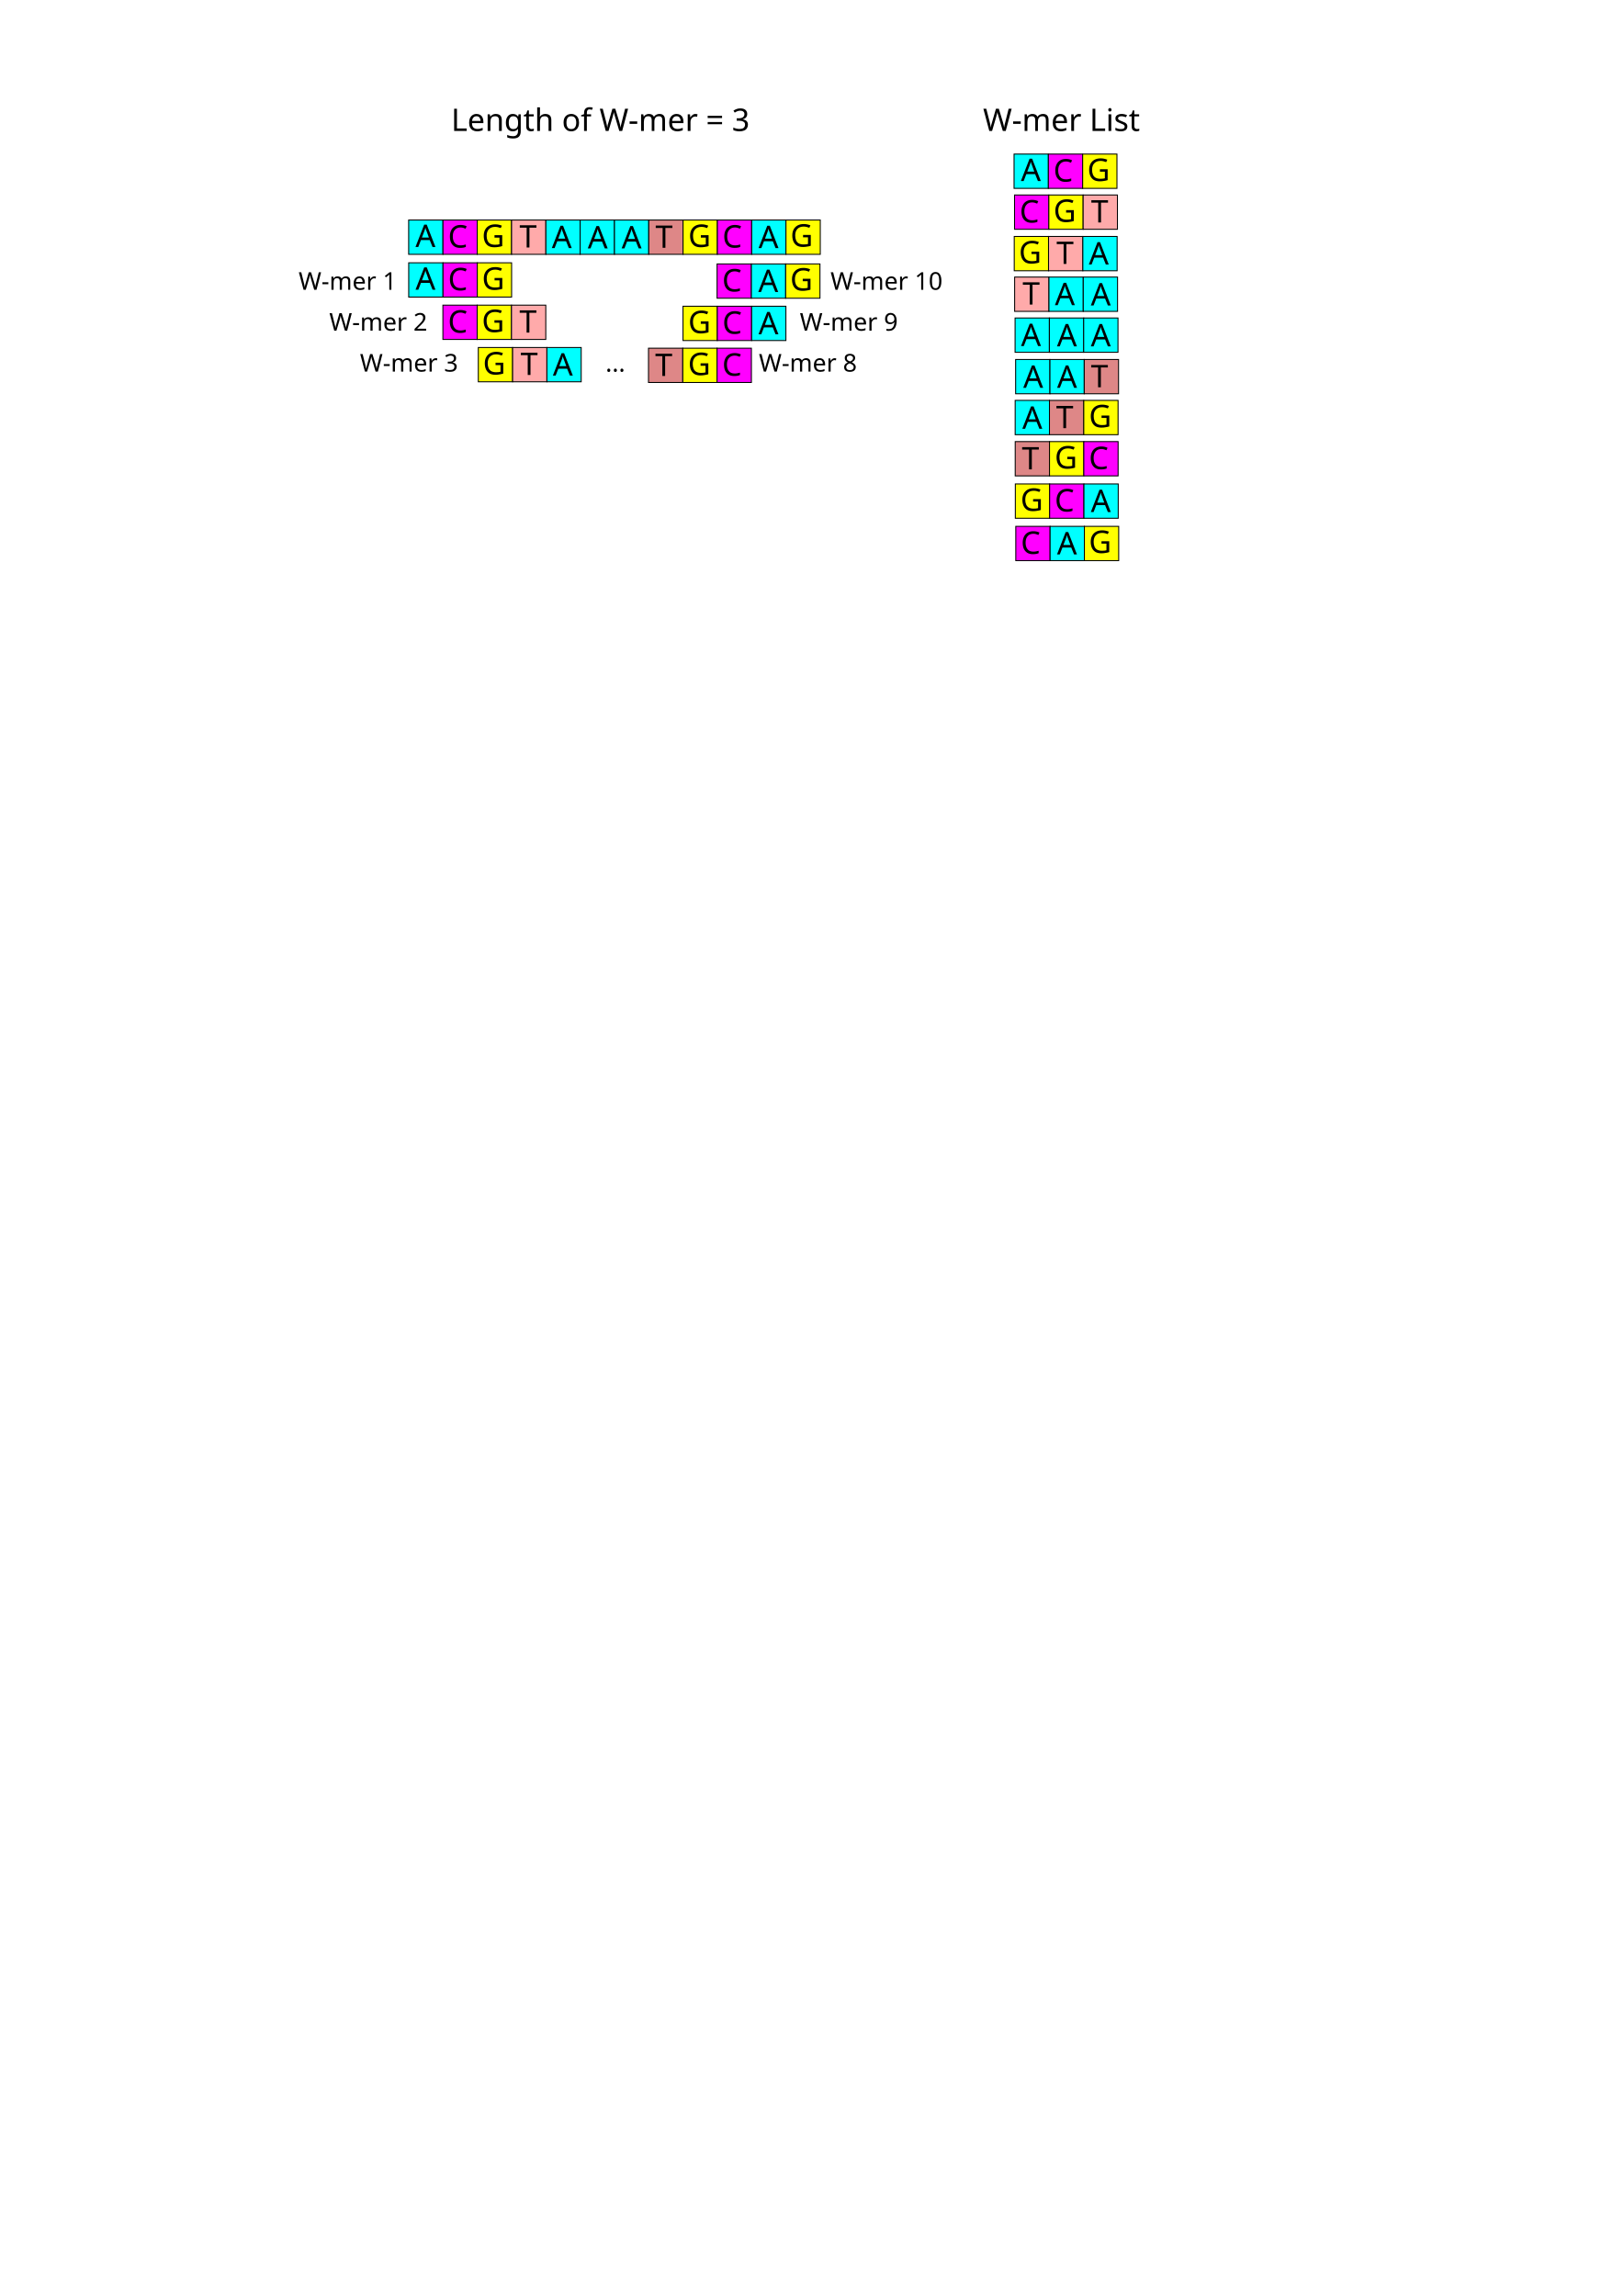
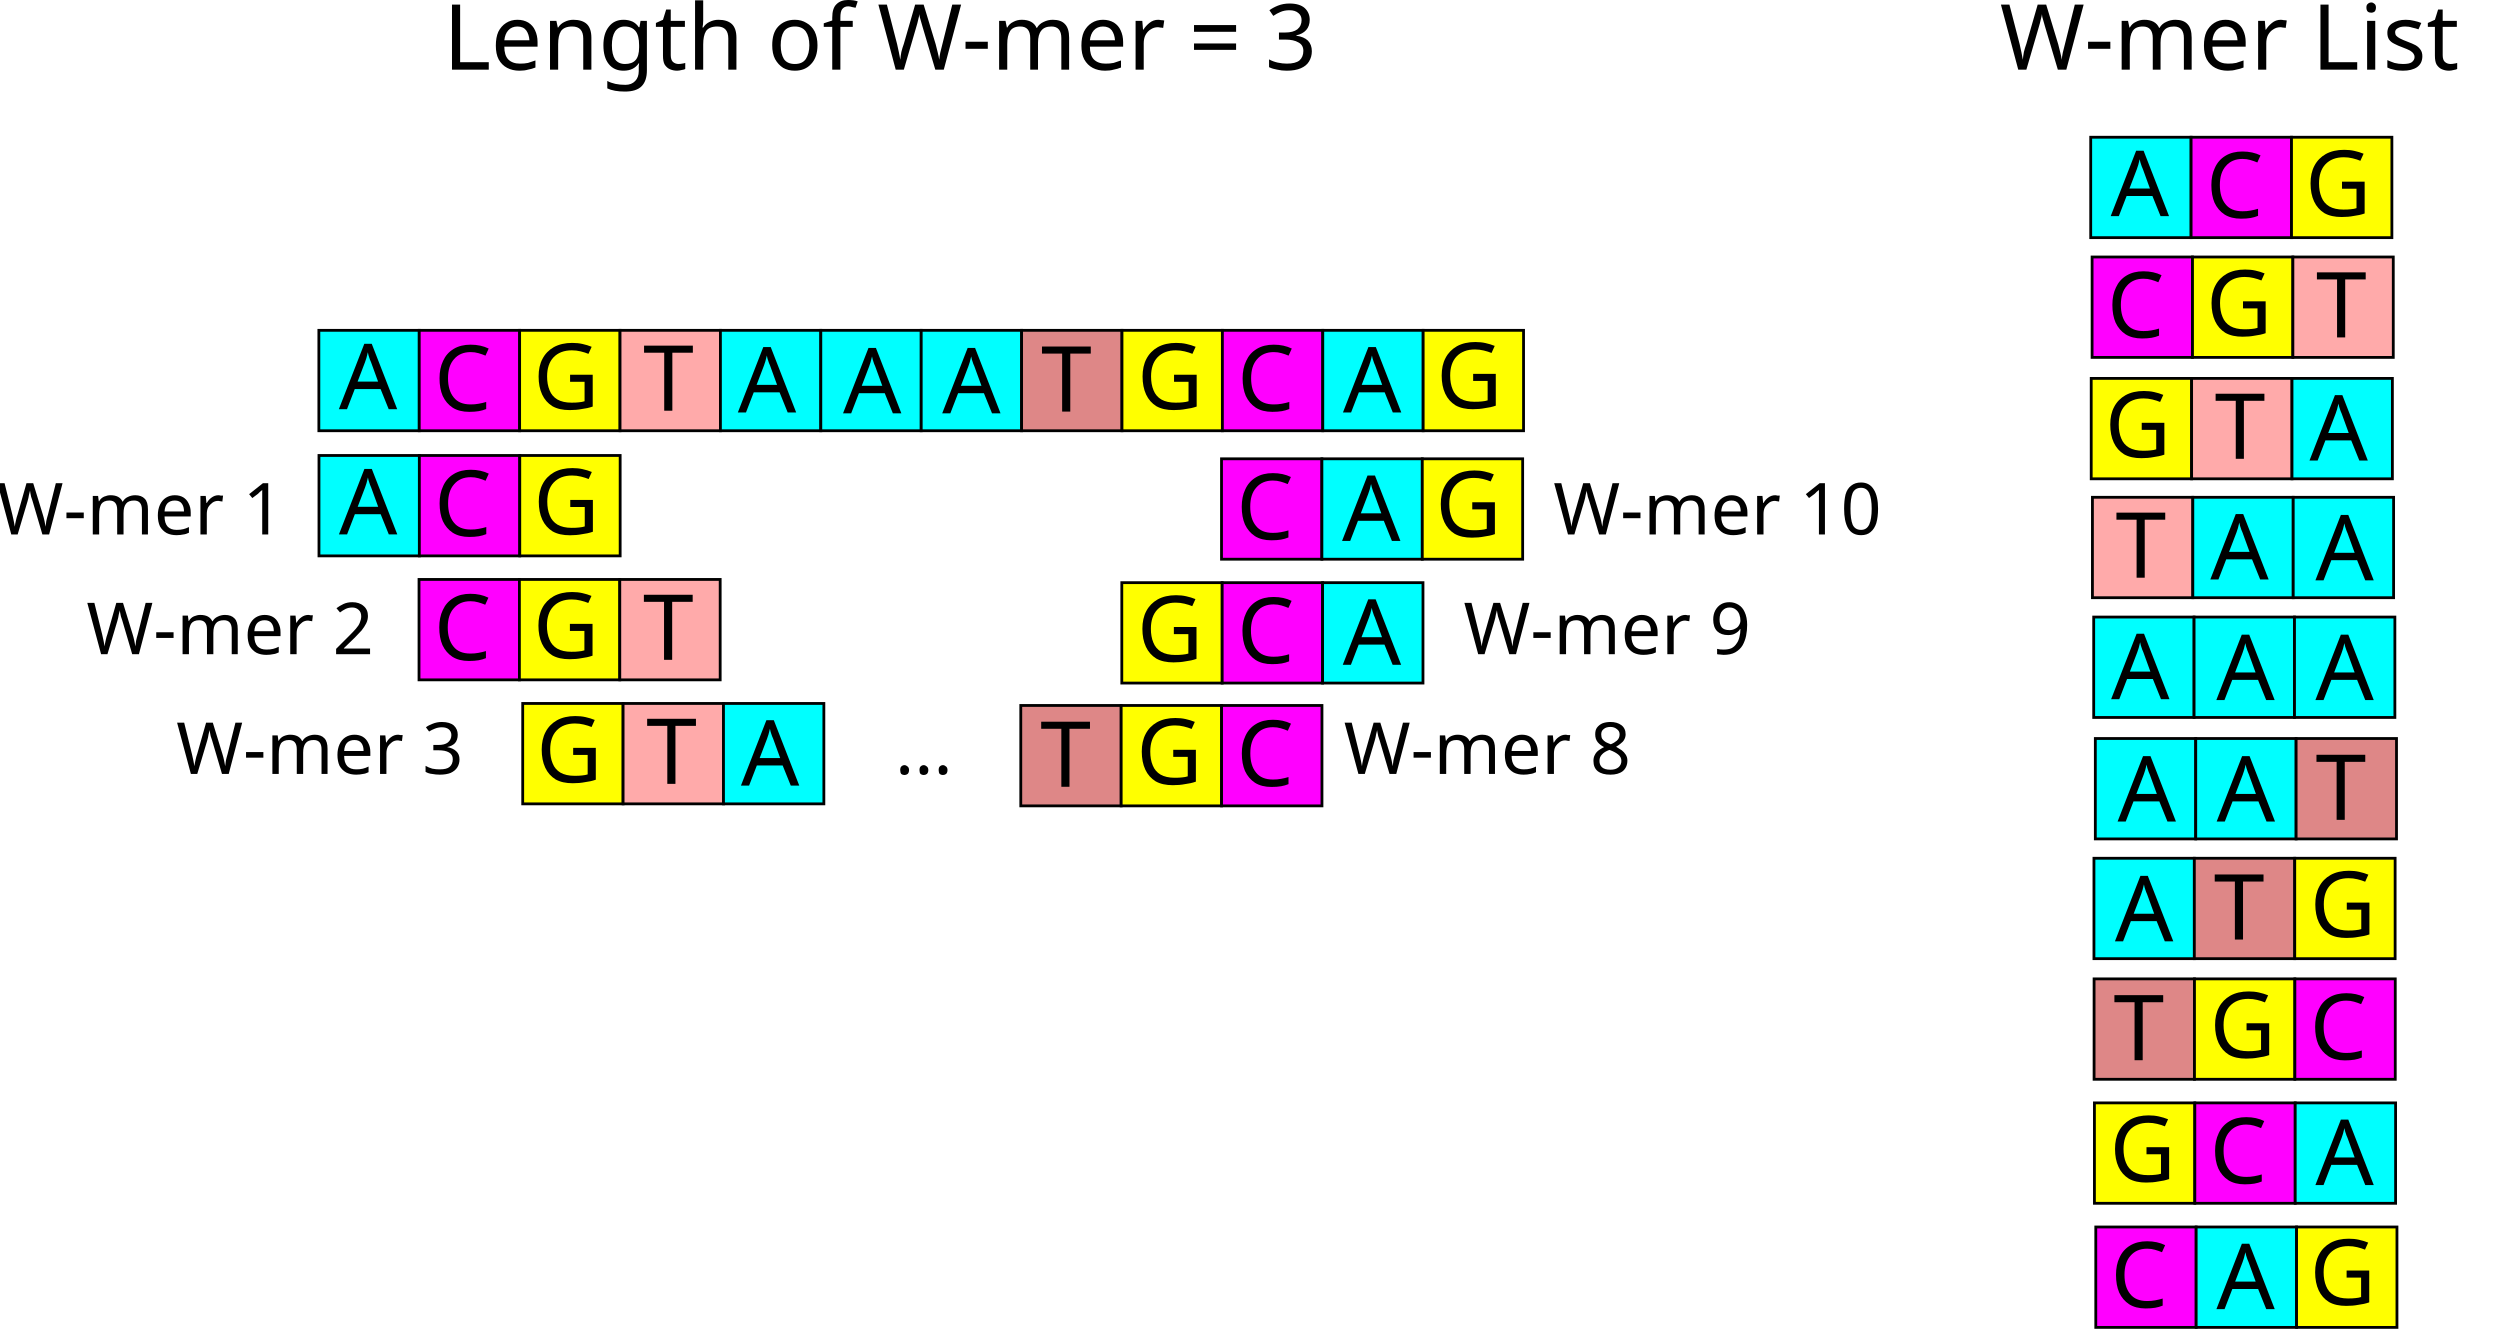
- <svg xmlns="http://www.w3.org/2000/svg" width="210mm" height="297mm" viewBox="0 0 210 297" version="1.1" id="svg8">
+ <svg xmlns="http://www.w3.org/2000/svg" width="110.475mm" height="58.72mm" viewBox="0 0 110.475 58.72" version="1.1" id="svg8">
  <defs id="defs2" />
-   <g id="layer1">
+   <g id="layer1" transform="translate(-38.76345,-13.86539)">
    <rect style="fill:#00ffff;fill-opacity:1;stroke:#000000;stroke-width:0.124;stroke-miterlimit:4;stroke-dasharray:none;stroke-opacity:1" id="rect815" width="4.436" height="4.437" x="52.854" y="28.463" />
    <rect style="fill:#ff00ff;fill-opacity:1;stroke:#000000;stroke-width:0.124;stroke-miterlimit:4;stroke-dasharray:none;stroke-opacity:1" id="rect815-6" width="4.436" height="4.437" x="57.29" y="28.463" />
    <rect style="fill:#ffff00;fill-opacity:1;stroke:#000000;stroke-width:0.124;stroke-miterlimit:4;stroke-dasharray:none;stroke-opacity:1" id="rect815-6-6" width="4.436" height="4.437" x="61.726" y="28.463" />
    <rect style="fill:#ffaaaa;fill-opacity:1;stroke:#000000;stroke-width:0.124;stroke-miterlimit:4;stroke-dasharray:none;stroke-opacity:1" id="rect815-6-0" width="4.436" height="4.437" x="66.163" y="28.463" />
    <rect style="fill:#00ffff;fill-opacity:1;stroke:#000000;stroke-width:0.124;stroke-miterlimit:4;stroke-dasharray:none;stroke-opacity:1" id="rect815-6-0-5" width="4.436" height="4.437" x="70.599" y="28.463" />
    <rect style="fill:#00ffff;fill-opacity:1;stroke:#000000;stroke-width:0.124;stroke-miterlimit:4;stroke-dasharray:none;stroke-opacity:1" id="rect815-6-0-4" width="4.436" height="4.437" x="75.035" y="28.463" />
    <rect style="fill:#00ffff;fill-opacity:1;stroke:#000000;stroke-width:0.124;stroke-miterlimit:4;stroke-dasharray:none;stroke-opacity:1" id="rect815-6-0-42" width="4.436" height="4.437" x="79.472" y="28.463" />
    <rect style="fill:#de8787;fill-opacity:1;stroke:#000000;stroke-width:0.124;stroke-miterlimit:4;stroke-dasharray:none;stroke-opacity:1" id="rect815-6-0-7" width="4.436" height="4.437" x="83.908" y="28.463" />
    <rect style="fill:#ffff00;fill-opacity:1;stroke:#000000;stroke-width:0.124;stroke-miterlimit:4;stroke-dasharray:none;stroke-opacity:1" id="rect815-6-0-8" width="4.436" height="4.437" x="88.344" y="28.463" />
    <rect style="fill:#ff00ff;fill-opacity:1;stroke:#000000;stroke-width:0.124;stroke-miterlimit:4;stroke-dasharray:none;stroke-opacity:1" id="rect815-6-0-3" width="4.436" height="4.437" x="92.781" y="28.463" />
    <rect style="fill:#00ffff;fill-opacity:1;stroke:#000000;stroke-width:0.124;stroke-miterlimit:4;stroke-dasharray:none;stroke-opacity:1" id="rect815-6-0-6" width="4.436" height="4.437" x="97.217" y="28.463" />
    <rect style="fill:#ffff00;fill-opacity:1;stroke:#000000;stroke-width:0.124;stroke-miterlimit:4;stroke-dasharray:none;stroke-opacity:1" id="rect815-6-0-47" width="4.436" height="4.437" x="101.653" y="28.463" />
    <text xml:space="preserve" style="font-style:normal;font-weight:normal;font-size:10.583px;line-height:1.25;font-family:sans-serif;letter-spacing:0px;word-spacing:0px;fill:#000000;fill-opacity:1;stroke:none;stroke-width:0.265" x="20.694" y="54.717" id="text920">
      <tspan id="tspan918" x="20.694" y="64.373" style="stroke-width:0.265" />
    </text>
    <text xml:space="preserve" style="font-style:normal;font-weight:normal;font-size:4.023px;line-height:1.25;font-family:sans-serif;letter-spacing:0px;word-spacing:0px;fill:#000000;fill-opacity:1;stroke:none;stroke-width:0.151" x="53.741" y="31.946" id="text924" transform="scale(0.9999115,1.000088)">
      <tspan id="tspan922" x="53.741" y="31.946" style="font-size:4.023px;stroke-width:0.151">A</tspan>
    </text>
    <text xml:space="preserve" style="font-style:normal;font-weight:normal;font-size:4.023px;line-height:1.25;font-family:sans-serif;letter-spacing:0px;word-spacing:0px;fill:#000000;fill-opacity:1;stroke:none;stroke-width:0.151" x="71.376" y="32.09" id="text924-3" transform="scale(0.9999115,1.000088)">
      <tspan id="tspan922-5" x="71.376" y="32.09" style="font-size:4.023px;stroke-width:0.151">A</tspan>
    </text>
    <text xml:space="preserve" style="font-style:normal;font-weight:normal;font-size:4.023px;line-height:1.25;font-family:sans-serif;letter-spacing:0px;word-spacing:0px;fill:#000000;fill-opacity:1;stroke:none;stroke-width:0.151" x="76.024" y="32.128" id="text924-2" transform="scale(0.9999115,1.000088)">
      <tspan id="tspan922-4" x="76.024" y="32.128" style="font-size:4.023px;stroke-width:0.151">A</tspan>
    </text>
    <text xml:space="preserve" style="font-style:normal;font-weight:normal;font-size:4.023px;line-height:1.25;font-family:sans-serif;letter-spacing:0px;word-spacing:0px;fill:#000000;fill-opacity:1;stroke:none;stroke-width:0.151" x="80.405" y="32.128" id="text924-1" transform="scale(0.9999115,1.000088)">
      <tspan id="tspan922-0" x="80.405" y="32.128" style="font-size:4.023px;stroke-width:0.151">A</tspan>
    </text>
    <text xml:space="preserve" style="font-style:normal;font-weight:normal;font-size:4.023px;line-height:1.25;font-family:sans-serif;letter-spacing:0px;word-spacing:0px;fill:#000000;fill-opacity:1;stroke:none;stroke-width:0.151" x="98.119" y="32.09" id="text924-7" transform="scale(0.9999115,1.000088)">
      <tspan id="tspan922-8" x="98.119" y="32.09" style="font-size:4.023px;stroke-width:0.151">A</tspan>
    </text>
    <text xml:space="preserve" style="font-style:normal;font-weight:normal;font-size:4.023px;line-height:1.25;font-family:sans-serif;letter-spacing:0px;word-spacing:0px;fill:#000000;fill-opacity:1;stroke:none;stroke-width:0.151" x="93.434" y="32.014" id="text924-38" transform="scale(0.9999115,1.000088)">
      <tspan id="tspan922-3" x="93.434" y="32.014" style="font-size:4.023px;stroke-width:0.151">C</tspan>
    </text>
    <text xml:space="preserve" style="font-style:normal;font-weight:normal;font-size:4.023px;line-height:1.25;font-family:sans-serif;letter-spacing:0px;word-spacing:0px;fill:#000000;fill-opacity:1;stroke:none;stroke-width:0.151" x="57.941" y="32.014" id="text924-38-5" transform="scale(0.9999115,1.000088)">
      <tspan id="tspan922-3-9" x="57.941" y="32.014" style="font-size:4.023px;stroke-width:0.151">C</tspan>
    </text>
    <text xml:space="preserve" style="font-style:normal;font-weight:normal;font-size:4.023px;line-height:1.25;font-family:sans-serif;letter-spacing:0px;word-spacing:0px;fill:#000000;fill-opacity:1;stroke:none;stroke-width:0.151" x="62.322" y="31.938" id="text924-38-4" transform="scale(0.9999115,1.000088)">
      <tspan id="tspan922-3-0" x="62.322" y="31.938" style="font-size:4.023px;stroke-width:0.151">G</tspan>
    </text>
    <text xml:space="preserve" style="font-style:normal;font-weight:normal;font-size:4.023px;line-height:1.25;font-family:sans-serif;letter-spacing:0px;word-spacing:0px;fill:#000000;fill-opacity:1;stroke:none;stroke-width:0.151" x="89.013" y="31.936" id="text924-38-4-9" transform="scale(0.9999115,1.000088)">
      <tspan id="tspan922-3-0-1" x="89.013" y="31.936" style="font-size:4.023px;stroke-width:0.151">G</tspan>
    </text>
    <text xml:space="preserve" style="font-style:normal;font-weight:normal;font-size:4.023px;line-height:1.25;font-family:sans-serif;letter-spacing:0px;word-spacing:0px;fill:#000000;fill-opacity:1;stroke:none;stroke-width:0.151" x="102.232" y="31.898" id="text924-38-4-1" transform="scale(0.9999115,1.000088)">
      <tspan id="tspan922-3-0-17" x="102.232" y="31.898" style="font-size:4.023px;stroke-width:0.151">G</tspan>
    </text>
    <text xml:space="preserve" style="font-style:normal;font-weight:normal;font-size:4.023px;line-height:1.25;font-family:sans-serif;letter-spacing:0px;word-spacing:0px;fill:#000000;fill-opacity:1;stroke:none;stroke-width:0.151" x="67.184" y="32.012" id="text924-38-4-3" transform="scale(0.9999115,1.000088)">
      <tspan id="tspan922-3-0-18" x="67.184" y="32.012" style="font-size:4.023px;stroke-width:0.151">T</tspan>
    </text>
    <text xml:space="preserve" style="font-style:normal;font-weight:normal;font-size:4.023px;line-height:1.25;font-family:sans-serif;letter-spacing:0px;word-spacing:0px;fill:#000000;fill-opacity:1;stroke:none;stroke-width:0.151" x="84.769" y="32.052" id="text924-38-4-3-6" transform="scale(0.9999115,1.000088)">
      <tspan id="tspan922-3-0-18-1" x="84.769" y="32.052" style="font-size:4.023px;stroke-width:0.151">T</tspan>
    </text>
    <text xml:space="preserve" style="font-style:normal;font-weight:normal;font-size:4.023px;line-height:1.25;font-family:sans-serif;letter-spacing:0px;word-spacing:0px;fill:#000000;fill-opacity:1;stroke:none;stroke-width:0.151" x="58.351" y="16.94" id="text1082" transform="scale(0.9999115,1.000088)">
      <tspan id="tspan1080" x="58.351" y="16.94" style="font-size:4.023px;stroke-width:0.151">Length of W-mer = 3</tspan>
    </text>
    <rect style="fill:#00ffff;fill-opacity:1;stroke:#000000;stroke-width:0.124;stroke-miterlimit:4;stroke-dasharray:none;stroke-opacity:1" id="rect815-8" width="4.436" height="4.437" x="52.859" y="33.993" />
    <rect style="fill:#ff00ff;fill-opacity:1;stroke:#000000;stroke-width:0.124;stroke-miterlimit:4;stroke-dasharray:none;stroke-opacity:1" id="rect815-6-3" width="4.436" height="4.437" x="57.295" y="33.993" />
    <rect style="fill:#ffff00;fill-opacity:1;stroke:#000000;stroke-width:0.124;stroke-miterlimit:4;stroke-dasharray:none;stroke-opacity:1" id="rect815-6-6-6" width="4.436" height="4.437" x="61.732" y="33.993" />
    <text xml:space="preserve" style="font-style:normal;font-weight:normal;font-size:4.023px;line-height:1.25;font-family:sans-serif;letter-spacing:0px;word-spacing:0px;fill:#000000;fill-opacity:1;stroke:none;stroke-width:0.151" x="53.747" y="37.476" id="text924-27" transform="scale(0.9999115,1.000088)">
      <tspan id="tspan922-9" x="53.747" y="37.476" style="font-size:4.023px;stroke-width:0.151">A</tspan>
    </text>
    <text xml:space="preserve" style="font-style:normal;font-weight:normal;font-size:4.023px;line-height:1.25;font-family:sans-serif;letter-spacing:0px;word-spacing:0px;fill:#000000;fill-opacity:1;stroke:none;stroke-width:0.151" x="57.947" y="37.543" id="text924-38-5-0" transform="scale(0.9999115,1.000088)">
      <tspan id="tspan922-3-9-0" x="57.947" y="37.543" style="font-size:4.023px;stroke-width:0.151">C</tspan>
    </text>
    <text xml:space="preserve" style="font-style:normal;font-weight:normal;font-size:4.023px;line-height:1.25;font-family:sans-serif;letter-spacing:0px;word-spacing:0px;fill:#000000;fill-opacity:1;stroke:none;stroke-width:0.151" x="62.328" y="37.467" id="text924-38-4-2" transform="scale(0.9999115,1.000088)">
      <tspan id="tspan922-3-0-2" x="62.328" y="37.467" style="font-size:4.023px;stroke-width:0.151">G</tspan>
    </text>
    <rect style="fill:#ff00ff;fill-opacity:1;stroke:#000000;stroke-width:0.124;stroke-miterlimit:4;stroke-dasharray:none;stroke-opacity:1" id="rect815-6-00" width="4.436" height="4.437" x="57.28" y="39.471" />
    <rect style="fill:#ffff00;fill-opacity:1;stroke:#000000;stroke-width:0.124;stroke-miterlimit:4;stroke-dasharray:none;stroke-opacity:1" id="rect815-6-6-9" width="4.436" height="4.437" x="61.716" y="39.471" />
    <rect style="fill:#ffaaaa;fill-opacity:1;stroke:#000000;stroke-width:0.124;stroke-miterlimit:4;stroke-dasharray:none;stroke-opacity:1" id="rect815-6-0-9" width="4.436" height="4.437" x="66.152" y="39.471" />
    <text xml:space="preserve" style="font-style:normal;font-weight:normal;font-size:4.023px;line-height:1.25;font-family:sans-serif;letter-spacing:0px;word-spacing:0px;fill:#000000;fill-opacity:1;stroke:none;stroke-width:0.151" x="57.931" y="43.022" id="text924-38-5-03" transform="scale(0.9999115,1.000088)">
      <tspan id="tspan922-3-9-9" x="57.931" y="43.022" style="font-size:4.023px;stroke-width:0.151">C</tspan>
    </text>
    <text xml:space="preserve" style="font-style:normal;font-weight:normal;font-size:4.023px;line-height:1.25;font-family:sans-serif;letter-spacing:0px;word-spacing:0px;fill:#000000;fill-opacity:1;stroke:none;stroke-width:0.151" x="62.312" y="42.946" id="text924-38-4-0" transform="scale(0.9999115,1.000088)">
      <tspan id="tspan922-3-0-0" x="62.312" y="42.946" style="font-size:4.023px;stroke-width:0.151">G</tspan>
    </text>
    <text xml:space="preserve" style="font-style:normal;font-weight:normal;font-size:4.023px;line-height:1.25;font-family:sans-serif;letter-spacing:0px;word-spacing:0px;fill:#000000;fill-opacity:1;stroke:none;stroke-width:0.151" x="67.174" y="43.02" id="text924-38-4-3-9" transform="scale(0.9999115,1.000088)">
      <tspan id="tspan922-3-0-18-5" x="67.174" y="43.02" style="font-size:4.023px;stroke-width:0.151">T</tspan>
    </text>
    <rect style="fill:#ffff00;fill-opacity:1;stroke:#000000;stroke-width:0.124;stroke-miterlimit:4;stroke-dasharray:none;stroke-opacity:1" id="rect815-6-6-95" width="4.436" height="4.437" x="61.862" y="44.951" />
    <rect style="fill:#ffaaaa;fill-opacity:1;stroke:#000000;stroke-width:0.124;stroke-miterlimit:4;stroke-dasharray:none;stroke-opacity:1" id="rect815-6-0-0" width="4.436" height="4.437" x="66.298" y="44.951" />
    <rect style="fill:#00ffff;fill-opacity:1;stroke:#000000;stroke-width:0.124;stroke-miterlimit:4;stroke-dasharray:none;stroke-opacity:1" id="rect815-6-0-5-7" width="4.436" height="4.437" x="70.734" y="44.951" />
    <text xml:space="preserve" style="font-style:normal;font-weight:normal;font-size:4.023px;line-height:1.25;font-family:sans-serif;letter-spacing:0px;word-spacing:0px;fill:#000000;fill-opacity:1;stroke:none;stroke-width:0.151" x="71.512" y="48.577" id="text924-3-6" transform="scale(0.9999115,1.000088)">
      <tspan id="tspan922-5-3" x="71.512" y="48.577" style="font-size:4.023px;stroke-width:0.151">A</tspan>
    </text>
    <text xml:space="preserve" style="font-style:normal;font-weight:normal;font-size:4.023px;line-height:1.25;font-family:sans-serif;letter-spacing:0px;word-spacing:0px;fill:#000000;fill-opacity:1;stroke:none;stroke-width:0.151" x="62.457" y="48.425" id="text924-38-4-5" transform="scale(0.9999115,1.000088)">
      <tspan id="tspan922-3-0-3" x="62.457" y="48.425" style="font-size:4.023px;stroke-width:0.151">G</tspan>
    </text>
    <text xml:space="preserve" style="font-style:normal;font-weight:normal;font-size:4.023px;line-height:1.25;font-family:sans-serif;letter-spacing:0px;word-spacing:0px;fill:#000000;fill-opacity:1;stroke:none;stroke-width:0.151" x="67.319" y="48.499" id="text924-38-4-3-7" transform="scale(0.9999115,1.000088)">
      <tspan id="tspan922-3-0-18-3" x="67.319" y="48.499" style="font-size:4.023px;stroke-width:0.151">T</tspan>
    </text>
    <rect style="fill:#ff00ff;fill-opacity:1;stroke:#000000;stroke-width:0.124;stroke-miterlimit:4;stroke-dasharray:none;stroke-opacity:1" id="rect815-6-0-3-7" width="4.436" height="4.437" x="92.742" y="34.14" />
    <rect style="fill:#00ffff;fill-opacity:1;stroke:#000000;stroke-width:0.124;stroke-miterlimit:4;stroke-dasharray:none;stroke-opacity:1" id="rect815-6-0-6-3" width="4.436" height="4.437" x="97.178" y="34.14" />
    <rect style="fill:#ffff00;fill-opacity:1;stroke:#000000;stroke-width:0.124;stroke-miterlimit:4;stroke-dasharray:none;stroke-opacity:1" id="rect815-6-0-47-8" width="4.436" height="4.437" x="101.614" y="34.14" />
    <text xml:space="preserve" style="font-style:normal;font-weight:normal;font-size:4.023px;line-height:1.25;font-family:sans-serif;letter-spacing:0px;word-spacing:0px;fill:#000000;fill-opacity:1;stroke:none;stroke-width:0.151" x="98.08" y="37.767" id="text924-7-1" transform="scale(0.9999115,1.000088)">
      <tspan id="tspan922-8-9" x="98.08" y="37.767" style="font-size:4.023px;stroke-width:0.151">A</tspan>
    </text>
    <text xml:space="preserve" style="font-style:normal;font-weight:normal;font-size:4.023px;line-height:1.25;font-family:sans-serif;letter-spacing:0px;word-spacing:0px;fill:#000000;fill-opacity:1;stroke:none;stroke-width:0.151" x="93.395" y="37.69" id="text924-38-1" transform="scale(0.9999115,1.000088)">
      <tspan id="tspan922-3-6" x="93.395" y="37.69" style="font-size:4.023px;stroke-width:0.151">C</tspan>
    </text>
    <text xml:space="preserve" style="font-style:normal;font-weight:normal;font-size:4.023px;line-height:1.25;font-family:sans-serif;letter-spacing:0px;word-spacing:0px;fill:#000000;fill-opacity:1;stroke:none;stroke-width:0.151" x="102.193" y="37.574" id="text924-38-4-1-3" transform="scale(0.9999115,1.000088)">
      <tspan id="tspan922-3-0-17-7" x="102.193" y="37.574" style="font-size:4.023px;stroke-width:0.151">G</tspan>
    </text>
    <rect style="fill:#ffff00;fill-opacity:1;stroke:#000000;stroke-width:0.124;stroke-miterlimit:4;stroke-dasharray:none;stroke-opacity:1" id="rect815-6-0-8-7" width="4.436" height="4.437" x="88.336" y="39.613" />
    <rect style="fill:#ff00ff;fill-opacity:1;stroke:#000000;stroke-width:0.124;stroke-miterlimit:4;stroke-dasharray:none;stroke-opacity:1" id="rect815-6-0-3-2" width="4.436" height="4.437" x="92.772" y="39.613" />
    <rect style="fill:#00ffff;fill-opacity:1;stroke:#000000;stroke-width:0.124;stroke-miterlimit:4;stroke-dasharray:none;stroke-opacity:1" id="rect815-6-0-6-6" width="4.436" height="4.437" x="97.209" y="39.613" />
    <text xml:space="preserve" style="font-style:normal;font-weight:normal;font-size:4.023px;line-height:1.25;font-family:sans-serif;letter-spacing:0px;word-spacing:0px;fill:#000000;fill-opacity:1;stroke:none;stroke-width:0.151" x="98.111" y="43.24" id="text924-7-9" transform="scale(0.9999115,1.000088)">
      <tspan id="tspan922-8-5" x="98.111" y="43.24" style="font-size:4.023px;stroke-width:0.151">A</tspan>
    </text>
    <text xml:space="preserve" style="font-style:normal;font-weight:normal;font-size:4.023px;line-height:1.25;font-family:sans-serif;letter-spacing:0px;word-spacing:0px;fill:#000000;fill-opacity:1;stroke:none;stroke-width:0.151" x="93.426" y="43.163" id="text924-38-3" transform="scale(0.9999115,1.000088)">
      <tspan id="tspan922-3-1" x="93.426" y="43.163" style="font-size:4.023px;stroke-width:0.151">C</tspan>
    </text>
    <text xml:space="preserve" style="font-style:normal;font-weight:normal;font-size:4.023px;line-height:1.25;font-family:sans-serif;letter-spacing:0px;word-spacing:0px;fill:#000000;fill-opacity:1;stroke:none;stroke-width:0.151" x="89.005" y="43.085" id="text924-38-4-9-8" transform="scale(0.9999115,1.000088)">
      <tspan id="tspan922-3-0-1-7" x="89.005" y="43.085" style="font-size:4.023px;stroke-width:0.151">G</tspan>
    </text>
    <text xml:space="preserve" style="font-style:normal;font-weight:normal;font-size:3.175px;line-height:1.25;font-family:sans-serif;letter-spacing:0px;word-spacing:0px;fill:#000000;fill-opacity:1;stroke:none;stroke-width:0.151" x="38.624" y="37.479" id="text1317" transform="scale(0.9999115,1.000088)">
      <tspan id="tspan1315" x="38.624" y="37.479" style="font-size:3.175px;stroke-width:0.151">W-mer 1</tspan>
    </text>
    <text xml:space="preserve" style="font-style:normal;font-weight:normal;font-size:3.175px;line-height:1.25;font-family:sans-serif;letter-spacing:0px;word-spacing:0px;fill:#000000;fill-opacity:1;stroke:none;stroke-width:0.151" x="42.593" y="42.77" id="text1317-0" transform="scale(0.9999115,1.000088)">
      <tspan id="tspan1315-6" x="42.593" y="42.77" style="font-size:3.175px;stroke-width:0.151">W-mer 2</tspan>
    </text>
    <text xml:space="preserve" style="font-style:normal;font-weight:normal;font-size:3.175px;line-height:1.25;font-family:sans-serif;letter-spacing:0px;word-spacing:0px;fill:#000000;fill-opacity:1;stroke:none;stroke-width:0.151" x="46.562" y="48.061" id="text1317-5" transform="scale(0.9999115,1.000088)">
      <tspan id="tspan1315-3" x="46.562" y="48.061" style="font-size:3.175px;stroke-width:0.151">W-mer 3</tspan>
    </text>
    <text xml:space="preserve" style="font-style:normal;font-weight:normal;font-size:3.175px;line-height:1.25;font-family:sans-serif;letter-spacing:0px;word-spacing:0px;fill:#000000;fill-opacity:1;stroke:none;stroke-width:0.151" x="107.422" y="37.479" id="text1317-9" transform="scale(0.9999115,1.000088)">
      <tspan id="tspan1315-1" x="107.422" y="37.479" style="font-size:3.175px;stroke-width:0.151">W-mer 10</tspan>
    </text>
    <text xml:space="preserve" style="font-style:normal;font-weight:normal;font-size:3.175px;line-height:1.25;font-family:sans-serif;letter-spacing:0px;word-spacing:0px;fill:#000000;fill-opacity:1;stroke:none;stroke-width:0.151" x="103.453" y="42.77" id="text1317-6" transform="scale(0.9999115,1.000088)">
      <tspan id="tspan1315-4" x="103.453" y="42.77" style="font-size:3.175px;stroke-width:0.151">W-mer 9</tspan>
    </text>
    <rect style="fill:#de8787;fill-opacity:1;stroke:#000000;stroke-width:0.124;stroke-miterlimit:4;stroke-dasharray:none;stroke-opacity:1" id="rect815-6-0-7-7" width="4.436" height="4.437" x="83.872" y="45.04" />
    <rect style="fill:#ffff00;fill-opacity:1;stroke:#000000;stroke-width:0.124;stroke-miterlimit:4;stroke-dasharray:none;stroke-opacity:1" id="rect815-6-0-8-6" width="4.436" height="4.437" x="88.308" y="45.04" />
    <rect style="fill:#ff00ff;fill-opacity:1;stroke:#000000;stroke-width:0.124;stroke-miterlimit:4;stroke-dasharray:none;stroke-opacity:1" id="rect815-6-0-3-5" width="4.436" height="4.437" x="92.745" y="45.04" />
    <text xml:space="preserve" style="font-style:normal;font-weight:normal;font-size:4.023px;line-height:1.25;font-family:sans-serif;letter-spacing:0px;word-spacing:0px;fill:#000000;fill-opacity:1;stroke:none;stroke-width:0.151" x="93.398" y="48.59" id="text924-38-0" transform="scale(0.9999115,1.000088)">
      <tspan id="tspan922-3-8" x="93.398" y="48.59" style="font-size:4.023px;stroke-width:0.151">C</tspan>
    </text>
    <text xml:space="preserve" style="font-style:normal;font-weight:normal;font-size:4.023px;line-height:1.25;font-family:sans-serif;letter-spacing:0px;word-spacing:0px;fill:#000000;fill-opacity:1;stroke:none;stroke-width:0.151" x="88.977" y="48.512" id="text924-38-4-9-9" transform="scale(0.9999115,1.000088)">
      <tspan id="tspan922-3-0-1-1" x="88.977" y="48.512" style="font-size:4.023px;stroke-width:0.151">G</tspan>
    </text>
    <text xml:space="preserve" style="font-style:normal;font-weight:normal;font-size:4.023px;line-height:1.25;font-family:sans-serif;letter-spacing:0px;word-spacing:0px;fill:#000000;fill-opacity:1;stroke:none;stroke-width:0.151" x="84.733" y="48.628" id="text924-38-4-3-6-1" transform="scale(0.9999115,1.000088)">
      <tspan id="tspan922-3-0-18-1-8" x="84.733" y="48.628" style="font-size:4.023px;stroke-width:0.151">T</tspan>
    </text>
    <text xml:space="preserve" style="font-style:normal;font-weight:normal;font-size:3.175px;line-height:1.25;font-family:sans-serif;letter-spacing:0px;word-spacing:0px;fill:#000000;fill-opacity:1;stroke:none;stroke-width:0.151" x="98.161" y="48.061" id="text1317-6-6" transform="scale(0.9999115,1.000088)">
      <tspan id="tspan1315-4-9" x="98.161" y="48.061" style="font-size:3.175px;stroke-width:0.151">W-mer 8</tspan>
    </text>
    <text xml:space="preserve" style="font-style:normal;font-weight:normal;font-size:3.175px;line-height:1.25;font-family:sans-serif;letter-spacing:0px;word-spacing:0px;fill:#000000;fill-opacity:1;stroke:none;stroke-width:0.151" x="78.315" y="48.061" id="text1317-6-1" transform="scale(0.9999115,1.000088)">
      <tspan id="tspan1315-4-7" x="78.315" y="48.061" style="font-size:3.175px;stroke-width:0.151">...</tspan>
    </text>
    <rect style="fill:#00ffff;fill-opacity:1;stroke:#000000;stroke-width:0.124;stroke-miterlimit:4;stroke-dasharray:none;stroke-opacity:1" id="rect815-1" width="4.436" height="4.437" x="131.152" y="19.93" />
    <rect style="fill:#ff00ff;fill-opacity:1;stroke:#000000;stroke-width:0.124;stroke-miterlimit:4;stroke-dasharray:none;stroke-opacity:1" id="rect815-6-03" width="4.436" height="4.437" x="135.588" y="19.93" />
    <rect style="fill:#ffff00;fill-opacity:1;stroke:#000000;stroke-width:0.124;stroke-miterlimit:4;stroke-dasharray:none;stroke-opacity:1" id="rect815-6-6-62" width="4.436" height="4.437" x="140.025" y="19.93" />
    <text xml:space="preserve" style="font-style:normal;font-weight:normal;font-size:4.023px;line-height:1.25;font-family:sans-serif;letter-spacing:0px;word-spacing:0px;fill:#000000;fill-opacity:1;stroke:none;stroke-width:0.151" x="132.047" y="23.415" id="text924-5" transform="scale(0.9999115,1.000088)">
      <tspan id="tspan922-7" x="132.047" y="23.415" style="font-size:4.023px;stroke-width:0.151">A</tspan>
    </text>
    <text xml:space="preserve" style="font-style:normal;font-weight:normal;font-size:4.023px;line-height:1.25;font-family:sans-serif;letter-spacing:0px;word-spacing:0px;fill:#000000;fill-opacity:1;stroke:none;stroke-width:0.151" x="136.246" y="23.482" id="text924-38-5-4" transform="scale(0.9999115,1.000088)">
      <tspan id="tspan922-3-9-04" x="136.246" y="23.482" style="font-size:4.023px;stroke-width:0.151">C</tspan>
    </text>
    <text xml:space="preserve" style="font-style:normal;font-weight:normal;font-size:4.023px;line-height:1.25;font-family:sans-serif;letter-spacing:0px;word-spacing:0px;fill:#000000;fill-opacity:1;stroke:none;stroke-width:0.151" x="140.627" y="23.406" id="text924-38-4-58" transform="scale(0.9999115,1.000088)">
      <tspan id="tspan922-3-0-8" x="140.627" y="23.406" style="font-size:4.023px;stroke-width:0.151">G</tspan>
    </text>
    <rect style="fill:#ff00ff;fill-opacity:1;stroke:#000000;stroke-width:0.124;stroke-miterlimit:4;stroke-dasharray:none;stroke-opacity:1" id="rect815-6-9" width="4.436" height="4.437" x="131.213" y="25.222" />
    <rect style="fill:#ffff00;fill-opacity:1;stroke:#000000;stroke-width:0.124;stroke-miterlimit:4;stroke-dasharray:none;stroke-opacity:1" id="rect815-6-6-1" width="4.436" height="4.437" x="135.65" y="25.222" />
    <rect style="fill:#ffaaaa;fill-opacity:1;stroke:#000000;stroke-width:0.124;stroke-miterlimit:4;stroke-dasharray:none;stroke-opacity:1" id="rect815-6-0-2" width="4.436" height="4.437" x="140.086" y="25.222" />
    <text xml:space="preserve" style="font-style:normal;font-weight:normal;font-size:4.023px;line-height:1.25;font-family:sans-serif;letter-spacing:0px;word-spacing:0px;fill:#000000;fill-opacity:1;stroke:none;stroke-width:0.151" x="131.871" y="28.773" id="text924-38-5-3" transform="scale(0.9999115,1.000088)">
      <tspan id="tspan922-3-9-3" x="131.871" y="28.773" style="font-size:4.023px;stroke-width:0.151">C</tspan>
    </text>
    <text xml:space="preserve" style="font-style:normal;font-weight:normal;font-size:4.023px;line-height:1.25;font-family:sans-serif;letter-spacing:0px;word-spacing:0px;fill:#000000;fill-opacity:1;stroke:none;stroke-width:0.151" x="136.252" y="28.697" id="text924-38-4-54" transform="scale(0.9999115,1.000088)">
      <tspan id="tspan922-3-0-6" x="136.252" y="28.697" style="font-size:4.023px;stroke-width:0.151">G</tspan>
    </text>
    <text xml:space="preserve" style="font-style:normal;font-weight:normal;font-size:4.023px;line-height:1.25;font-family:sans-serif;letter-spacing:0px;word-spacing:0px;fill:#000000;fill-opacity:1;stroke:none;stroke-width:0.151" x="141.114" y="28.772" id="text924-38-4-3-66" transform="scale(0.9999115,1.000088)">
      <tspan id="tspan922-3-0-18-4" x="141.114" y="28.772" style="font-size:4.023px;stroke-width:0.151">T</tspan>
    </text>
    <rect style="fill:#ffff00;fill-opacity:1;stroke:#000000;stroke-width:0.124;stroke-miterlimit:4;stroke-dasharray:none;stroke-opacity:1" id="rect815-6-6-99" width="4.436" height="4.437" x="131.174" y="30.587" />
    <rect style="fill:#ffaaaa;fill-opacity:1;stroke:#000000;stroke-width:0.124;stroke-miterlimit:4;stroke-dasharray:none;stroke-opacity:1" id="rect815-6-0-09" width="4.436" height="4.437" x="135.611" y="30.587" />
    <rect style="fill:#00ffff;fill-opacity:1;stroke:#000000;stroke-width:0.124;stroke-miterlimit:4;stroke-dasharray:none;stroke-opacity:1" id="rect815-6-0-5-2" width="4.436" height="4.437" x="140.047" y="30.587" />
    <text xml:space="preserve" style="font-style:normal;font-weight:normal;font-size:4.023px;line-height:1.25;font-family:sans-serif;letter-spacing:0px;word-spacing:0px;fill:#000000;fill-opacity:1;stroke:none;stroke-width:0.151" x="140.831" y="34.215" id="text924-3-4" transform="scale(0.9999115,1.000088)">
      <tspan id="tspan922-5-4" x="140.831" y="34.215" style="font-size:4.023px;stroke-width:0.151">A</tspan>
    </text>
    <text xml:space="preserve" style="font-style:normal;font-weight:normal;font-size:4.023px;line-height:1.25;font-family:sans-serif;letter-spacing:0px;word-spacing:0px;fill:#000000;fill-opacity:1;stroke:none;stroke-width:0.151" x="131.776" y="34.062" id="text924-38-4-4" transform="scale(0.9999115,1.000088)">
      <tspan id="tspan922-3-0-9" x="131.776" y="34.062" style="font-size:4.023px;stroke-width:0.151">G</tspan>
    </text>
    <text xml:space="preserve" style="font-style:normal;font-weight:normal;font-size:4.023px;line-height:1.25;font-family:sans-serif;letter-spacing:0px;word-spacing:0px;fill:#000000;fill-opacity:1;stroke:none;stroke-width:0.151" x="136.638" y="34.136" id="text924-38-4-3-77" transform="scale(0.9999115,1.000088)">
      <tspan id="tspan922-3-0-18-11" x="136.638" y="34.136" style="font-size:4.023px;stroke-width:0.151">T</tspan>
    </text>
    <rect style="fill:#ffaaaa;fill-opacity:1;stroke:#000000;stroke-width:0.124;stroke-miterlimit:4;stroke-dasharray:none;stroke-opacity:1" id="rect815-6-0-90" width="4.436" height="4.437" x="131.228" y="35.841" />
    <rect style="fill:#00ffff;fill-opacity:1;stroke:#000000;stroke-width:0.124;stroke-miterlimit:4;stroke-dasharray:none;stroke-opacity:1" id="rect815-6-0-5-9" width="4.436" height="4.437" x="135.664" y="35.841" />
    <rect style="fill:#00ffff;fill-opacity:1;stroke:#000000;stroke-width:0.124;stroke-miterlimit:4;stroke-dasharray:none;stroke-opacity:1" id="rect815-6-0-4-7" width="4.436" height="4.437" x="140.101" y="35.841" />
    <text xml:space="preserve" style="font-style:normal;font-weight:normal;font-size:4.023px;line-height:1.25;font-family:sans-serif;letter-spacing:0px;word-spacing:0px;fill:#000000;fill-opacity:1;stroke:none;stroke-width:0.151" x="136.448" y="39.468" id="text924-3-41" transform="scale(0.9999115,1.000088)">
      <tspan id="tspan922-5-1" x="136.448" y="39.468" style="font-size:4.023px;stroke-width:0.151">A</tspan>
    </text>
    <text xml:space="preserve" style="font-style:normal;font-weight:normal;font-size:4.023px;line-height:1.25;font-family:sans-serif;letter-spacing:0px;word-spacing:0px;fill:#000000;fill-opacity:1;stroke:none;stroke-width:0.151" x="141.095" y="39.506" id="text924-2-9" transform="scale(0.9999115,1.000088)">
      <tspan id="tspan922-4-0" x="141.095" y="39.506" style="font-size:4.023px;stroke-width:0.151">A</tspan>
    </text>
    <text xml:space="preserve" style="font-style:normal;font-weight:normal;font-size:4.023px;line-height:1.25;font-family:sans-serif;letter-spacing:0px;word-spacing:0px;fill:#000000;fill-opacity:1;stroke:none;stroke-width:0.151" x="132.255" y="39.39" id="text924-38-4-3-3" transform="scale(0.9999115,1.000088)">
      <tspan id="tspan922-3-0-18-9" x="132.255" y="39.39" style="font-size:4.023px;stroke-width:0.151">T</tspan>
    </text>
    <rect style="fill:#00ffff;fill-opacity:1;stroke:#000000;stroke-width:0.124;stroke-miterlimit:4;stroke-dasharray:none;stroke-opacity:1" id="rect815-6-0-5-96" width="4.436" height="4.437" x="131.284" y="41.133" />
    <rect style="fill:#00ffff;fill-opacity:1;stroke:#000000;stroke-width:0.124;stroke-miterlimit:4;stroke-dasharray:none;stroke-opacity:1" id="rect815-6-0-4-8" width="4.436" height="4.437" x="135.72" y="41.133" />
    <rect style="fill:#00ffff;fill-opacity:1;stroke:#000000;stroke-width:0.124;stroke-miterlimit:4;stroke-dasharray:none;stroke-opacity:1" id="rect815-6-0-42-5" width="4.436" height="4.437" x="140.157" y="41.133" />
    <text xml:space="preserve" style="font-style:normal;font-weight:normal;font-size:4.023px;line-height:1.25;font-family:sans-serif;letter-spacing:0px;word-spacing:0px;fill:#000000;fill-opacity:1;stroke:none;stroke-width:0.151" x="132.067" y="44.759" id="text924-3-3" transform="scale(0.9999115,1.000088)">
      <tspan id="tspan922-5-16" x="132.067" y="44.759" style="font-size:4.023px;stroke-width:0.151">A</tspan>
    </text>
    <text xml:space="preserve" style="font-style:normal;font-weight:normal;font-size:4.023px;line-height:1.25;font-family:sans-serif;letter-spacing:0px;word-spacing:0px;fill:#000000;fill-opacity:1;stroke:none;stroke-width:0.151" x="136.714" y="44.797" id="text924-2-90" transform="scale(0.9999115,1.000088)">
      <tspan id="tspan922-4-6" x="136.714" y="44.797" style="font-size:4.023px;stroke-width:0.151">A</tspan>
    </text>
    <text xml:space="preserve" style="font-style:normal;font-weight:normal;font-size:4.023px;line-height:1.25;font-family:sans-serif;letter-spacing:0px;word-spacing:0px;fill:#000000;fill-opacity:1;stroke:none;stroke-width:0.151" x="141.095" y="44.797" id="text924-1-5" transform="scale(0.9999115,1.000088)">
      <tspan id="tspan922-0-2" x="141.095" y="44.797" style="font-size:4.023px;stroke-width:0.151">A</tspan>
    </text>
    <rect style="fill:#00ffff;fill-opacity:1;stroke:#000000;stroke-width:0.124;stroke-miterlimit:4;stroke-dasharray:none;stroke-opacity:1" id="rect815-6-0-4-1" width="4.436" height="4.437" x="131.356" y="46.5" />
    <rect style="fill:#00ffff;fill-opacity:1;stroke:#000000;stroke-width:0.124;stroke-miterlimit:4;stroke-dasharray:none;stroke-opacity:1" id="rect815-6-0-42-2" width="4.436" height="4.437" x="135.793" y="46.5" />
    <rect style="fill:#de8787;fill-opacity:1;stroke:#000000;stroke-width:0.124;stroke-miterlimit:4;stroke-dasharray:none;stroke-opacity:1" id="rect815-6-0-7-6" width="4.436" height="4.437" x="140.229" y="46.5" />
    <text xml:space="preserve" style="font-style:normal;font-weight:normal;font-size:4.023px;line-height:1.25;font-family:sans-serif;letter-spacing:0px;word-spacing:0px;fill:#000000;fill-opacity:1;stroke:none;stroke-width:0.151" x="132.35" y="50.164" id="text924-2-8" transform="scale(0.9999115,1.000088)">
      <tspan id="tspan922-4-1" x="132.35" y="50.164" style="font-size:4.023px;stroke-width:0.151">A</tspan>
    </text>
    <text xml:space="preserve" style="font-style:normal;font-weight:normal;font-size:4.023px;line-height:1.25;font-family:sans-serif;letter-spacing:0px;word-spacing:0px;fill:#000000;fill-opacity:1;stroke:none;stroke-width:0.151" x="136.731" y="50.164" id="text924-1-2" transform="scale(0.9999115,1.000088)">
      <tspan id="tspan922-0-7" x="136.731" y="50.164" style="font-size:4.023px;stroke-width:0.151">A</tspan>
    </text>
    <text xml:space="preserve" style="font-style:normal;font-weight:normal;font-size:4.023px;line-height:1.25;font-family:sans-serif;letter-spacing:0px;word-spacing:0px;fill:#000000;fill-opacity:1;stroke:none;stroke-width:0.151" x="141.095" y="50.088" id="text924-38-4-3-6-8" transform="scale(0.9999115,1.000088)">
      <tspan id="tspan922-3-0-18-1-84" x="141.095" y="50.088" style="font-size:4.023px;stroke-width:0.151">T</tspan>
    </text>
    <rect style="fill:#00ffff;fill-opacity:1;stroke:#000000;stroke-width:0.124;stroke-miterlimit:4;stroke-dasharray:none;stroke-opacity:1" id="rect815-6-0-42-3" width="4.436" height="4.437" x="131.295" y="51.792" />
    <rect style="fill:#de8787;fill-opacity:1;stroke:#000000;stroke-width:0.124;stroke-miterlimit:4;stroke-dasharray:none;stroke-opacity:1" id="rect815-6-0-7-2" width="4.436" height="4.437" x="135.731" y="51.792" />
    <rect style="fill:#ffff00;fill-opacity:1;stroke:#000000;stroke-width:0.124;stroke-miterlimit:4;stroke-dasharray:none;stroke-opacity:1" id="rect815-6-0-8-70" width="4.436" height="4.437" x="140.168" y="51.792" />
    <text xml:space="preserve" style="font-style:normal;font-weight:normal;font-size:4.023px;line-height:1.25;font-family:sans-serif;letter-spacing:0px;word-spacing:0px;fill:#000000;fill-opacity:1;stroke:none;stroke-width:0.151" x="132.233" y="55.456" id="text924-1-3" transform="scale(0.9999115,1.000088)">
      <tspan id="tspan922-0-8" x="132.233" y="55.456" style="font-size:4.023px;stroke-width:0.151">A</tspan>
    </text>
    <text xml:space="preserve" style="font-style:normal;font-weight:normal;font-size:4.023px;line-height:1.25;font-family:sans-serif;letter-spacing:0px;word-spacing:0px;fill:#000000;fill-opacity:1;stroke:none;stroke-width:0.151" x="140.841" y="55.263" id="text924-38-4-9-81" transform="scale(0.9999115,1.000088)">
      <tspan id="tspan922-3-0-1-18" x="140.841" y="55.263" style="font-size:4.023px;stroke-width:0.151">G</tspan>
    </text>
    <text xml:space="preserve" style="font-style:normal;font-weight:normal;font-size:4.023px;line-height:1.25;font-family:sans-serif;letter-spacing:0px;word-spacing:0px;fill:#000000;fill-opacity:1;stroke:none;stroke-width:0.151" x="136.597" y="55.379" id="text924-38-4-3-6-5" transform="scale(0.9999115,1.000088)">
      <tspan id="tspan922-3-0-18-1-2" x="136.597" y="55.379" style="font-size:4.023px;stroke-width:0.151">T</tspan>
    </text>
    <rect style="fill:#de8787;fill-opacity:1;stroke:#000000;stroke-width:0.124;stroke-miterlimit:4;stroke-dasharray:none;stroke-opacity:1" id="rect815-6-0-7-8" width="4.436" height="4.437" x="131.301" y="57.122" />
    <rect style="fill:#ffff00;fill-opacity:1;stroke:#000000;stroke-width:0.124;stroke-miterlimit:4;stroke-dasharray:none;stroke-opacity:1" id="rect815-6-0-8-1" width="4.436" height="4.437" x="135.737" y="57.122" />
    <rect style="fill:#ff00ff;fill-opacity:1;stroke:#000000;stroke-width:0.124;stroke-miterlimit:4;stroke-dasharray:none;stroke-opacity:1" id="rect815-6-0-3-0" width="4.436" height="4.437" x="140.174" y="57.122" />
    <text xml:space="preserve" style="font-style:normal;font-weight:normal;font-size:4.023px;line-height:1.25;font-family:sans-serif;letter-spacing:0px;word-spacing:0px;fill:#000000;fill-opacity:1;stroke:none;stroke-width:0.151" x="140.831" y="60.671" id="text924-38-6" transform="scale(0.9999115,1.000088)">
      <tspan id="tspan922-3-64" x="140.831" y="60.671" style="font-size:4.023px;stroke-width:0.151">C</tspan>
    </text>
    <text xml:space="preserve" style="font-style:normal;font-weight:normal;font-size:4.023px;line-height:1.25;font-family:sans-serif;letter-spacing:0px;word-spacing:0px;fill:#000000;fill-opacity:1;stroke:none;stroke-width:0.151" x="136.41" y="60.592" id="text924-38-4-9-7" transform="scale(0.9999115,1.000088)">
      <tspan id="tspan922-3-0-1-2" x="136.41" y="60.592" style="font-size:4.023px;stroke-width:0.151">G</tspan>
    </text>
    <text xml:space="preserve" style="font-style:normal;font-weight:normal;font-size:4.023px;line-height:1.25;font-family:sans-serif;letter-spacing:0px;word-spacing:0px;fill:#000000;fill-opacity:1;stroke:none;stroke-width:0.151" x="132.166" y="60.709" id="text924-38-4-3-6-3" transform="scale(0.9999115,1.000088)">
      <tspan id="tspan922-3-0-18-1-7" x="132.166" y="60.709" style="font-size:4.023px;stroke-width:0.151">T</tspan>
    </text>
    <rect style="fill:#ffff00;fill-opacity:1;stroke:#000000;stroke-width:0.124;stroke-miterlimit:4;stroke-dasharray:none;stroke-opacity:1" id="rect815-6-0-8-2" width="4.436" height="4.437" x="131.316" y="62.602" />
    <rect style="fill:#ff00ff;fill-opacity:1;stroke:#000000;stroke-width:0.124;stroke-miterlimit:4;stroke-dasharray:none;stroke-opacity:1" id="rect815-6-0-3-20" width="4.436" height="4.437" x="135.753" y="62.602" />
    <rect style="fill:#00ffff;fill-opacity:1;stroke:#000000;stroke-width:0.124;stroke-miterlimit:4;stroke-dasharray:none;stroke-opacity:1" id="rect815-6-0-6-61" width="4.436" height="4.437" x="140.189" y="62.602" />
    <text xml:space="preserve" style="font-style:normal;font-weight:normal;font-size:4.023px;line-height:1.25;font-family:sans-serif;letter-spacing:0px;word-spacing:0px;fill:#000000;fill-opacity:1;stroke:none;stroke-width:0.151" x="141.095" y="66.226" id="text924-7-0" transform="scale(0.9999115,1.000088)">
      <tspan id="tspan922-8-4" x="141.095" y="66.226" style="font-size:4.023px;stroke-width:0.151">A</tspan>
    </text>
    <text xml:space="preserve" style="font-style:normal;font-weight:normal;font-size:4.023px;line-height:1.25;font-family:sans-serif;letter-spacing:0px;word-spacing:0px;fill:#000000;fill-opacity:1;stroke:none;stroke-width:0.151" x="136.41" y="66.15" id="text924-38-9" transform="scale(0.9999115,1.000088)">
      <tspan id="tspan922-3-09" x="136.41" y="66.15" style="font-size:4.023px;stroke-width:0.151">C</tspan>
    </text>
    <text xml:space="preserve" style="font-style:normal;font-weight:normal;font-size:4.023px;line-height:1.25;font-family:sans-serif;letter-spacing:0px;word-spacing:0px;fill:#000000;fill-opacity:1;stroke:none;stroke-width:0.151" x="131.989" y="66.072" id="text924-38-4-9-2" transform="scale(0.9999115,1.000088)">
      <tspan id="tspan922-3-0-1-74" x="131.989" y="66.072" style="font-size:4.023px;stroke-width:0.151">G</tspan>
    </text>
    <rect style="fill:#ff00ff;fill-opacity:1;stroke:#000000;stroke-width:0.124;stroke-miterlimit:4;stroke-dasharray:none;stroke-opacity:1" id="rect815-6-0-3-3" width="4.436" height="4.437" x="131.376" y="68.086" />
    <rect style="fill:#00ffff;fill-opacity:1;stroke:#000000;stroke-width:0.124;stroke-miterlimit:4;stroke-dasharray:none;stroke-opacity:1" id="rect815-6-0-6-2" width="4.436" height="4.437" x="135.812" y="68.086" />
    <rect style="fill:#ffff00;fill-opacity:1;stroke:#000000;stroke-width:0.124;stroke-miterlimit:4;stroke-dasharray:none;stroke-opacity:1" id="rect815-6-0-47-1" width="4.436" height="4.437" x="140.249" y="68.086" />
    <text xml:space="preserve" style="font-style:normal;font-weight:normal;font-size:4.023px;line-height:1.25;font-family:sans-serif;letter-spacing:0px;word-spacing:0px;fill:#000000;fill-opacity:1;stroke:none;stroke-width:0.151" x="136.718" y="71.71" id="text924-7-18" transform="scale(0.9999115,1.000088)">
      <tspan id="tspan922-8-7" x="136.718" y="71.71" style="font-size:4.023px;stroke-width:0.151">A</tspan>
    </text>
    <text xml:space="preserve" style="font-style:normal;font-weight:normal;font-size:4.023px;line-height:1.25;font-family:sans-serif;letter-spacing:0px;word-spacing:0px;fill:#000000;fill-opacity:1;stroke:none;stroke-width:0.151" x="132.033" y="71.634" id="text924-38-8" transform="scale(0.9999115,1.000088)">
      <tspan id="tspan922-3-2" x="132.033" y="71.634" style="font-size:4.023px;stroke-width:0.151">C</tspan>
    </text>
    <text xml:space="preserve" style="font-style:normal;font-weight:normal;font-size:4.023px;line-height:1.25;font-family:sans-serif;letter-spacing:0px;word-spacing:0px;fill:#000000;fill-opacity:1;stroke:none;stroke-width:0.151" x="140.831" y="71.518" id="text924-38-4-1-5" transform="scale(0.9999115,1.000088)">
      <tspan id="tspan922-3-0-17-1" x="140.831" y="71.518" style="font-size:4.023px;stroke-width:0.151">G</tspan>
    </text>
    <text xml:space="preserve" style="font-style:normal;font-weight:normal;font-size:4.023px;line-height:1.25;font-family:sans-serif;letter-spacing:0px;word-spacing:0px;fill:#000000;fill-opacity:1;stroke:none;stroke-width:0.151" x="127.149" y="16.94" id="text1082-6" transform="scale(0.9999115,1.000088)">
      <tspan id="tspan1080-5" x="127.149" y="16.94" style="font-size:4.023px;stroke-width:0.151">W-mer List</tspan>
    </text>
  </g>
</svg>
